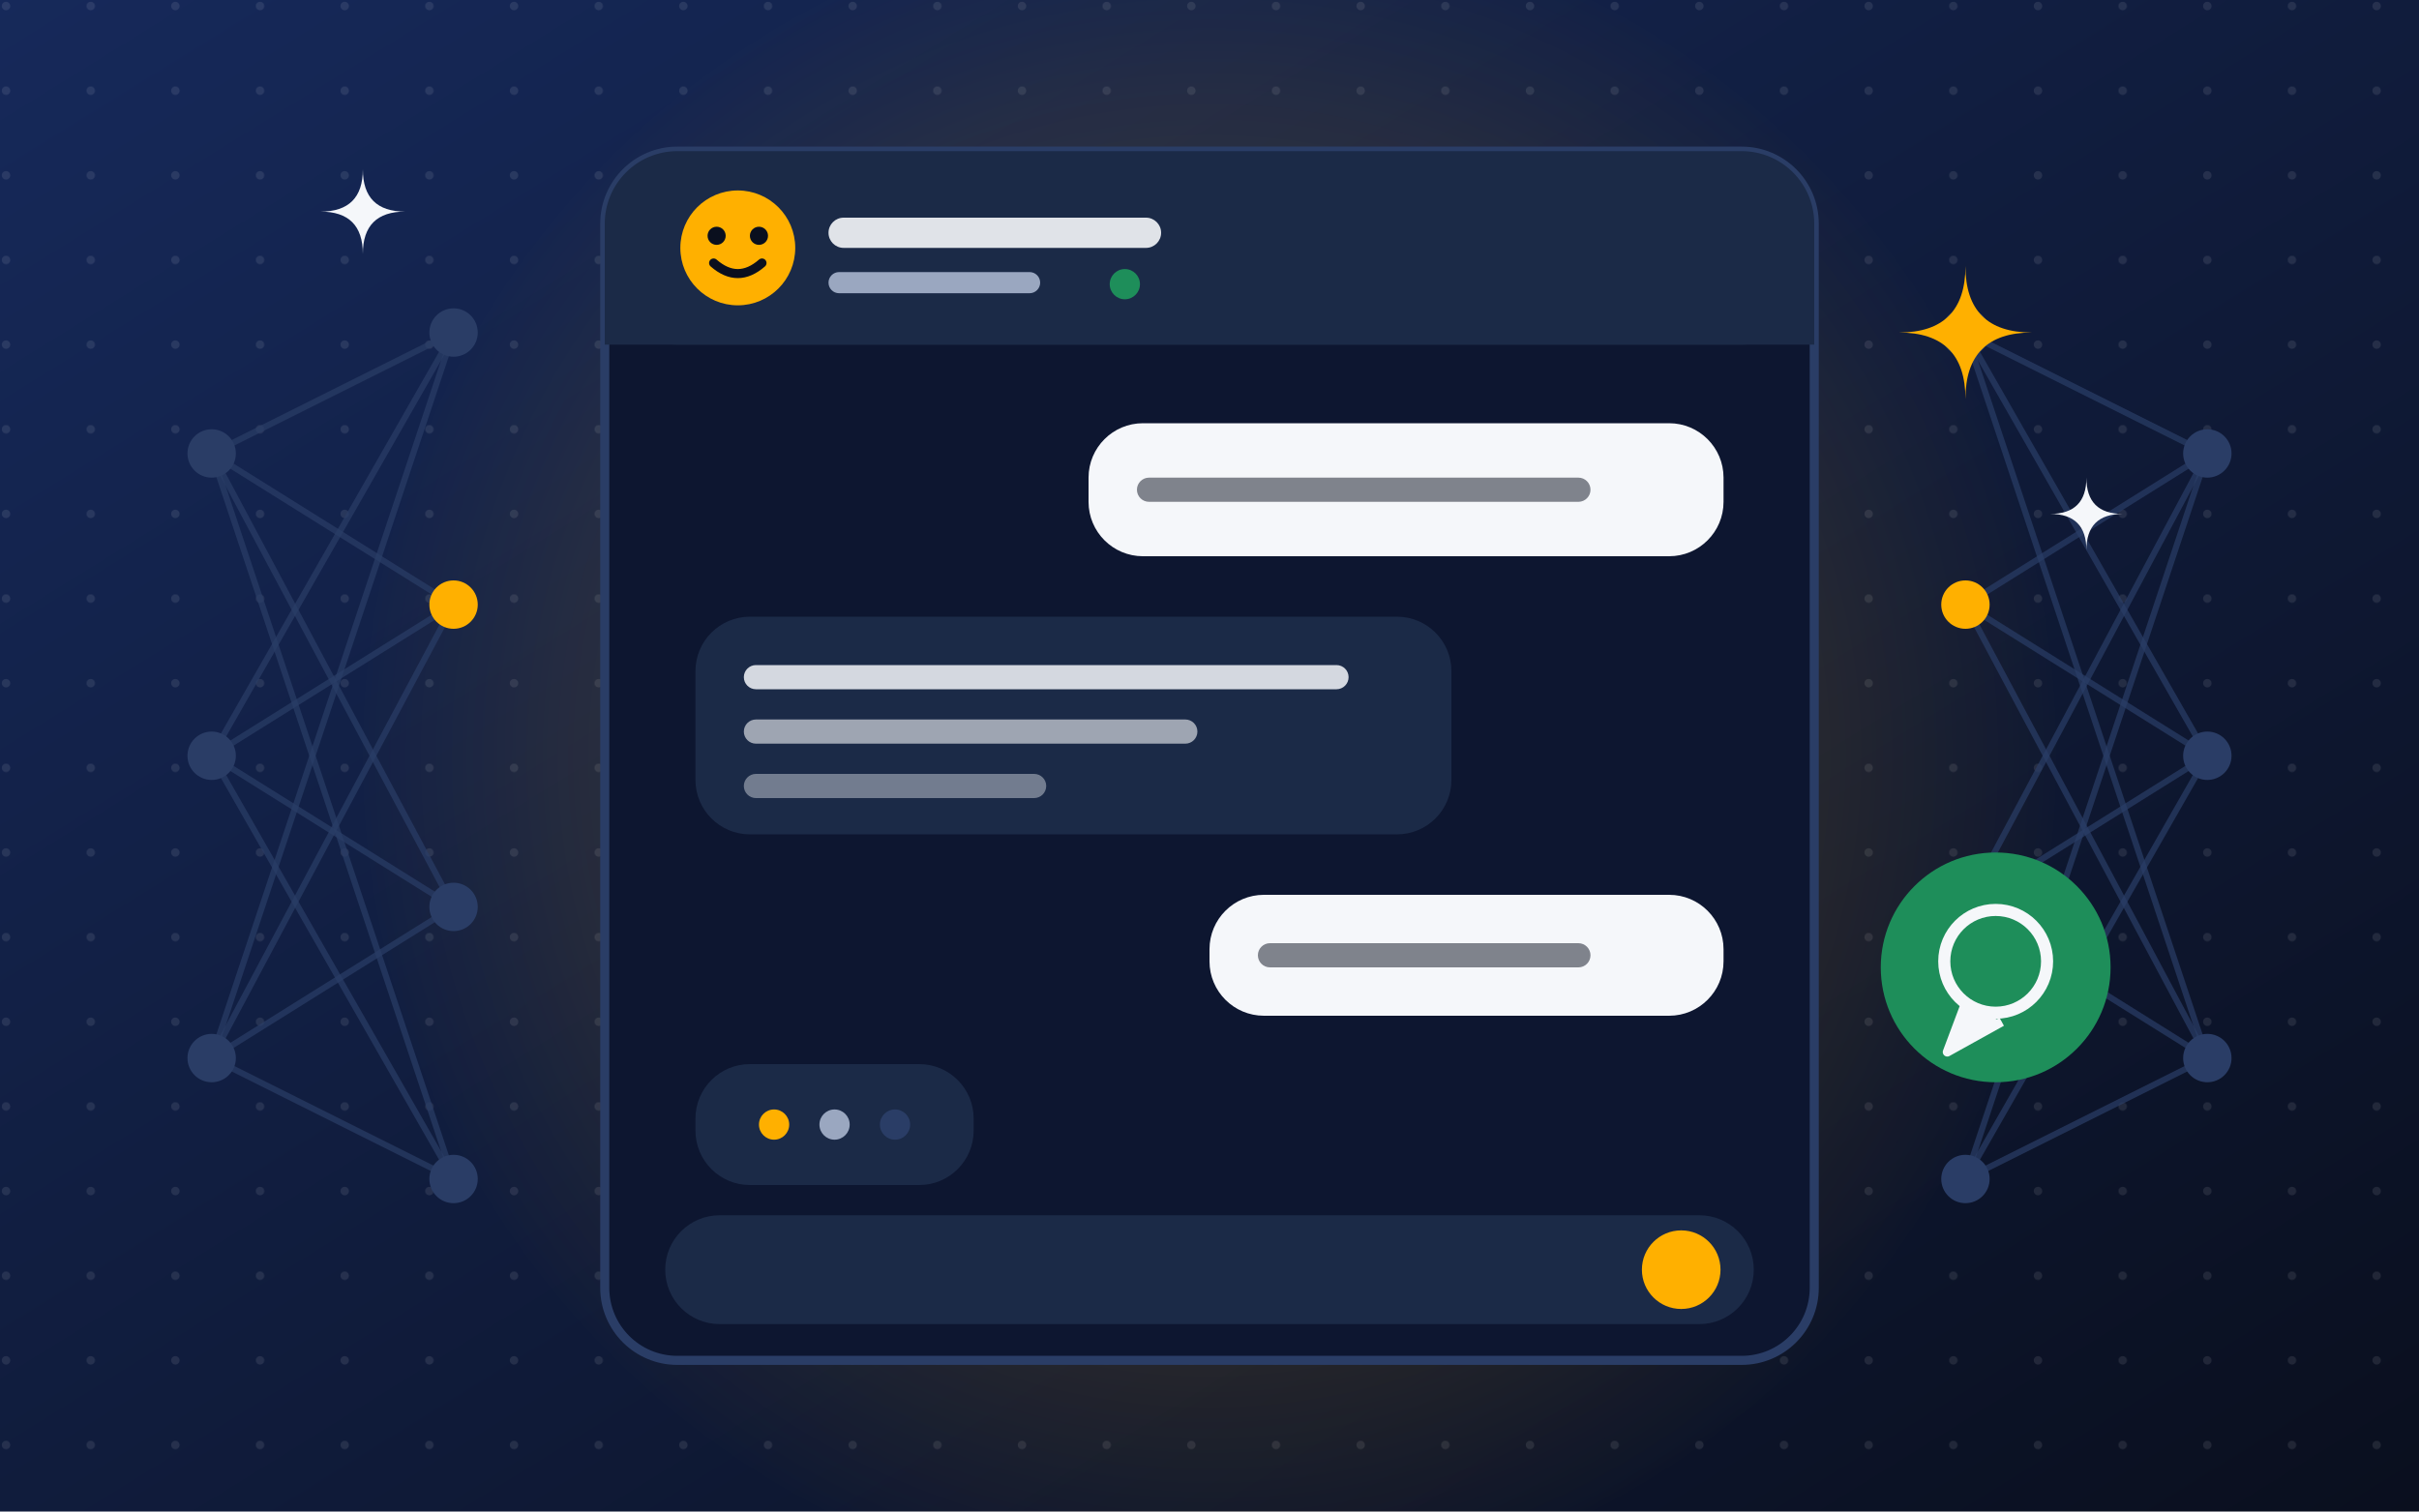
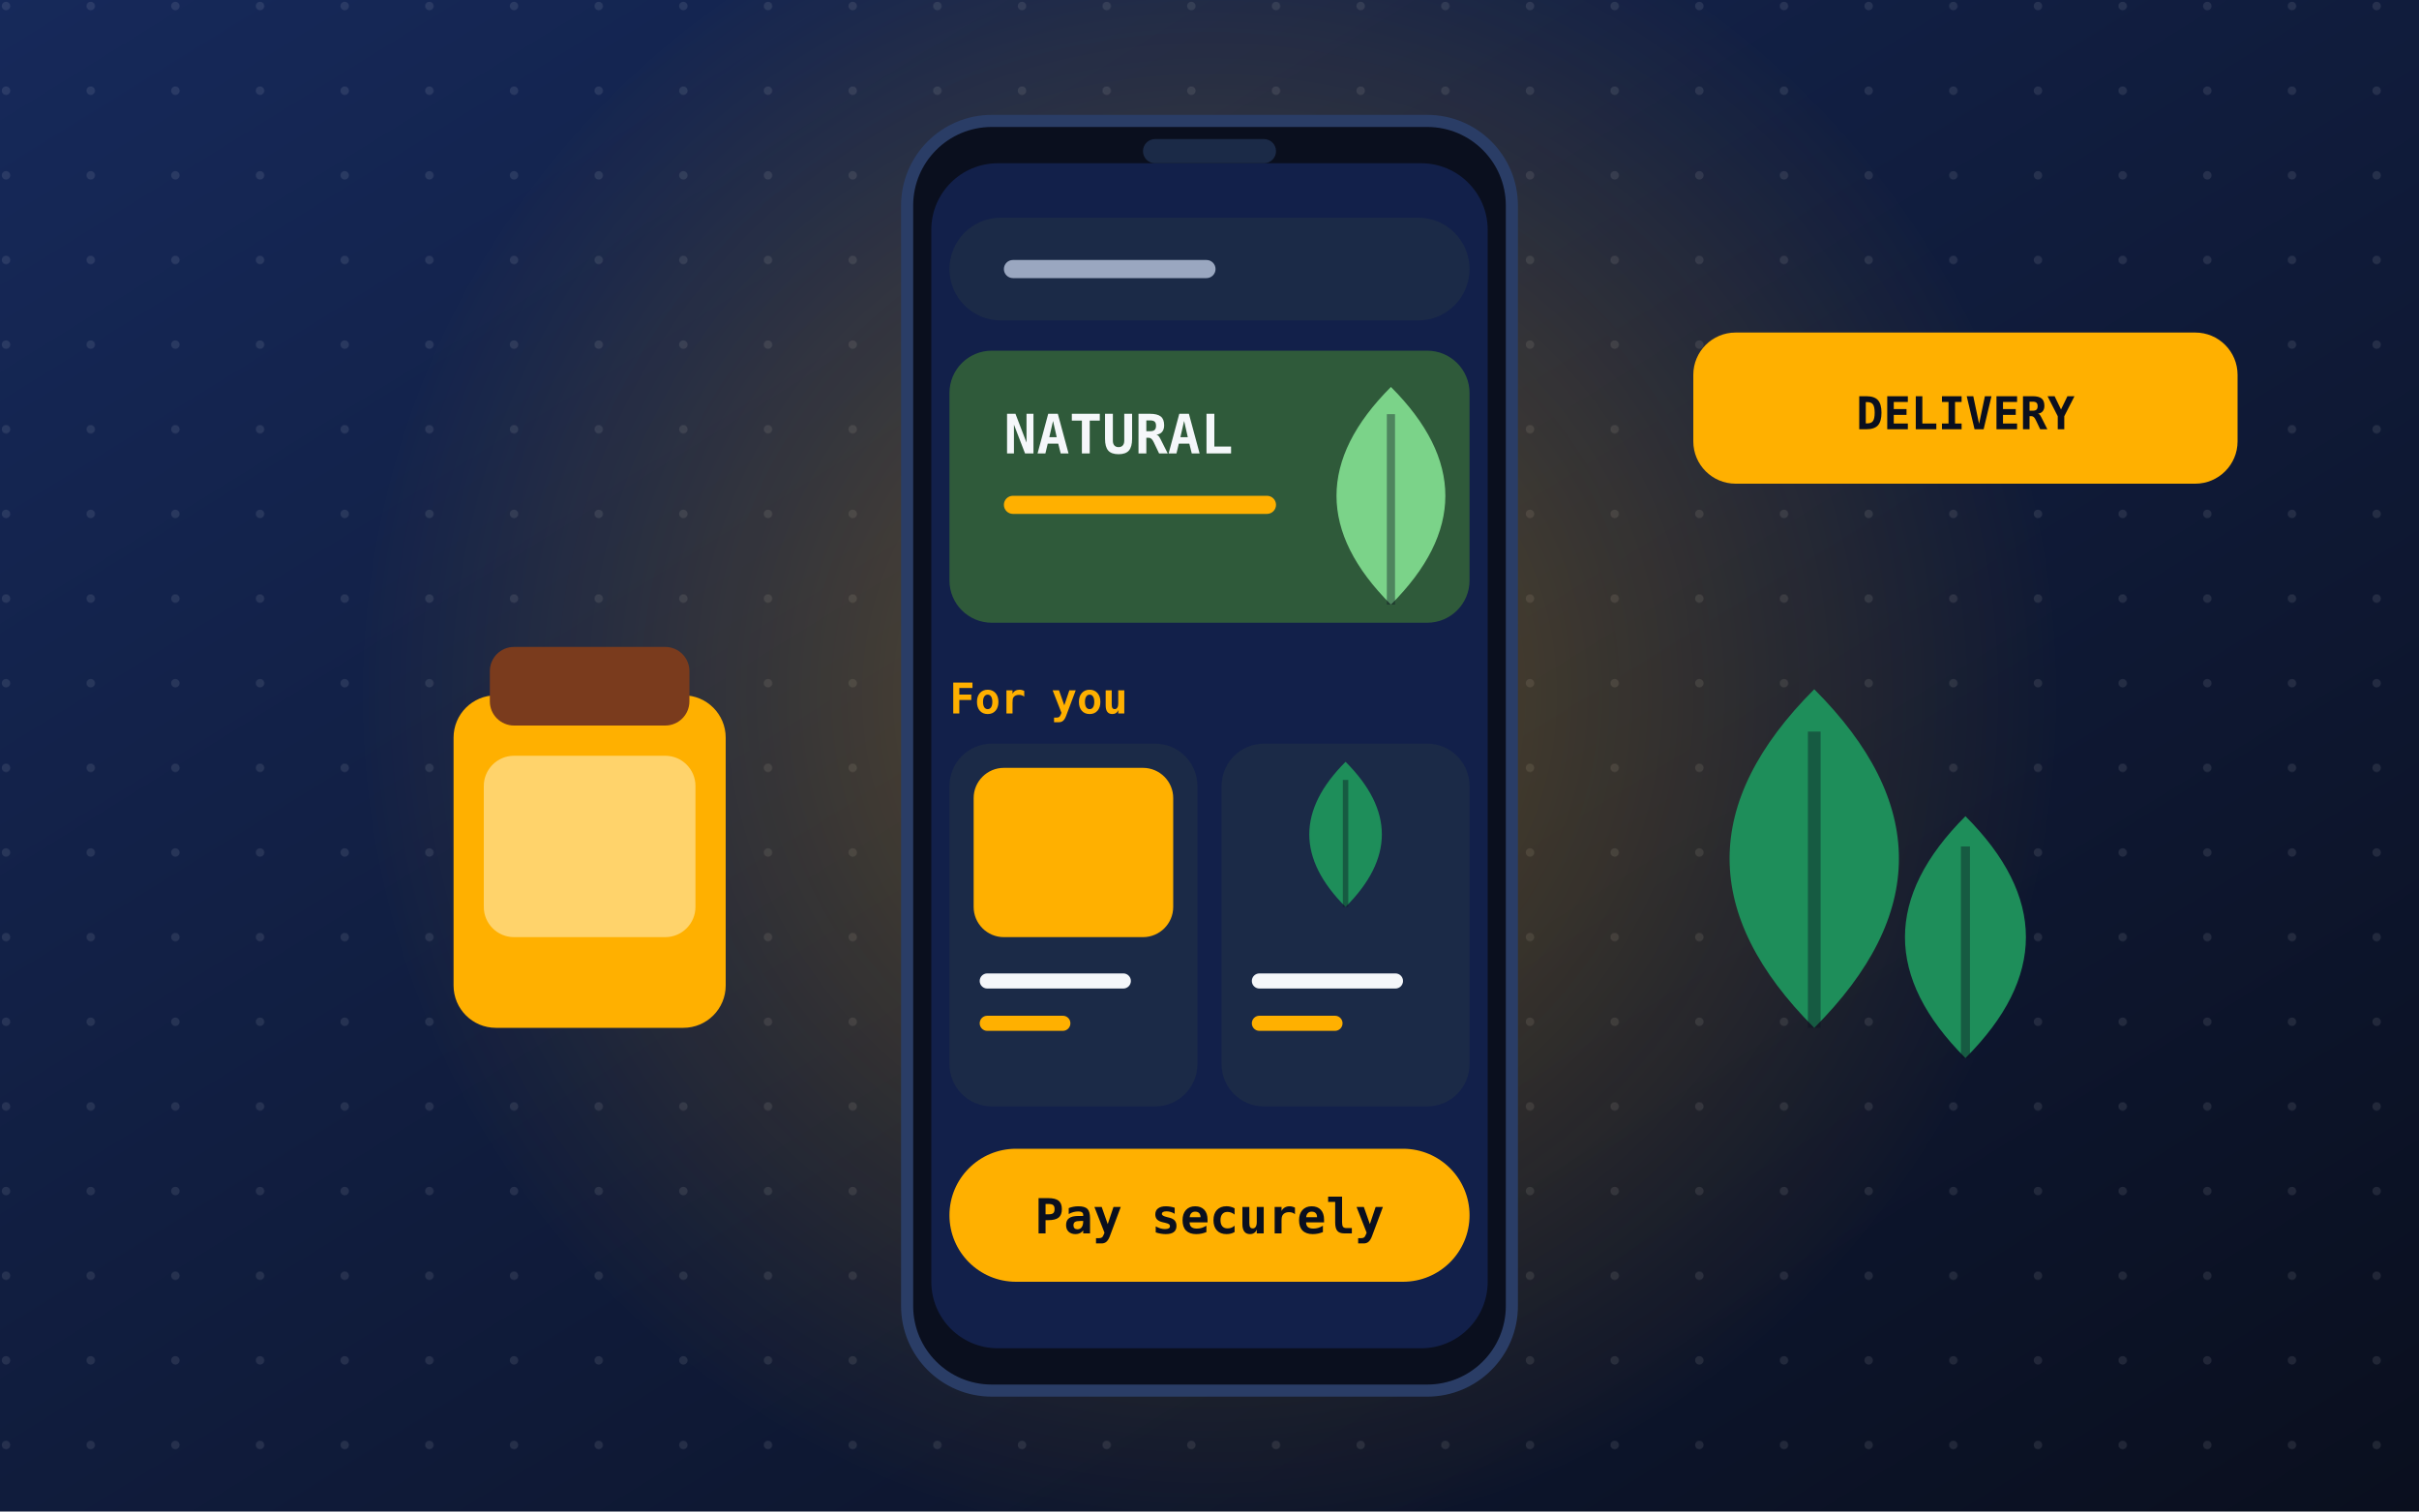
<svg xmlns="http://www.w3.org/2000/svg" viewBox="0 0 800 500" width="800" height="500">
  <defs>
    <linearGradient id="g" x1="0" y1="0" x2="1" y2="1">
      <stop offset="0" stop-color="#16295a" />
      <stop offset="1" stop-color="#0A0F1E" />
    </linearGradient>
    <radialGradient id="r">
      <stop offset="0" stop-color="#FFB000" stop-opacity=".32" />
      <stop offset="1" stop-color="#FFB000" stop-opacity="0" />
    </radialGradient>
    <linearGradient id="a" x1="0" y1="0" x2="0" y2="1">
-       <stop offset="0" stop-color="#FFB000" stop-opacity=".35" />
+       <stop offset="0" stop-color="#FFB000" stop-opacity=".4" />
      <stop offset="1" stop-color="#FFB000" stop-opacity="0" />
    </linearGradient>
    <pattern id="d" width="28" height="28" patternUnits="userSpaceOnUse">
      <circle cx="2" cy="2" r="1.4" fill="#fff" opacity=".09" />
    </pattern>
  </defs>
  <rect width="800" height="500" fill="url(#g)" />
  <rect width="800" height="500" fill="url(#d)" />
-   <circle cx="400" cy="250" r="280" fill="url(#r)" />
-   <path d="M70 150L150 110" stroke="#2a3d66" opacity=".7" stroke-width="2" />
-   <path d="M70 150L150 200" stroke="#2a3d66" opacity=".7" stroke-width="2" />
-   <path d="M70 150L150 300" stroke="#2a3d66" opacity=".7" stroke-width="2" />
-   <path d="M70 150L150 390" stroke="#2a3d66" opacity=".7" stroke-width="2" />
-   <path d="M70 250L150 110" stroke="#2a3d66" opacity=".7" stroke-width="2" />
-   <path d="M70 250L150 200" stroke="#2a3d66" opacity=".7" stroke-width="2" />
-   <path d="M70 250L150 300" stroke="#2a3d66" opacity=".7" stroke-width="2" />
-   <path d="M70 250L150 390" stroke="#2a3d66" opacity=".7" stroke-width="2" />
-   <path d="M70 350L150 110" stroke="#2a3d66" opacity=".7" stroke-width="2" />
-   <path d="M70 350L150 200" stroke="#2a3d66" opacity=".7" stroke-width="2" />
-   <path d="M70 350L150 300" stroke="#2a3d66" opacity=".7" stroke-width="2" />
-   <path d="M70 350L150 390" stroke="#2a3d66" opacity=".7" stroke-width="2" />
-   <circle cx="70" cy="150" r="8" fill="#2a3d66" />
-   <circle cx="70" cy="250" r="8" fill="#2a3d66" />
-   <circle cx="70" cy="350" r="8" fill="#2a3d66" />
-   <circle cx="150" cy="110" r="8" fill="#2a3d66" />
-   <circle cx="150" cy="200" r="8" fill="#FFB000" />
-   <circle cx="150" cy="300" r="8" fill="#2a3d66" />
-   <circle cx="150" cy="390" r="8" fill="#2a3d66" />
-   <path d="M730 150L650 110" stroke="#2a3d66" opacity=".7" stroke-width="2" />
-   <path d="M730 150L650 200" stroke="#2a3d66" opacity=".7" stroke-width="2" />
-   <path d="M730 150L650 300" stroke="#2a3d66" opacity=".7" stroke-width="2" />
-   <path d="M730 150L650 390" stroke="#2a3d66" opacity=".7" stroke-width="2" />
-   <path d="M730 250L650 110" stroke="#2a3d66" opacity=".7" stroke-width="2" />
-   <path d="M730 250L650 200" stroke="#2a3d66" opacity=".7" stroke-width="2" />
-   <path d="M730 250L650 300" stroke="#2a3d66" opacity=".7" stroke-width="2" />
-   <path d="M730 250L650 390" stroke="#2a3d66" opacity=".7" stroke-width="2" />
-   <path d="M730 350L650 110" stroke="#2a3d66" opacity=".7" stroke-width="2" />
-   <path d="M730 350L650 200" stroke="#2a3d66" opacity=".7" stroke-width="2" />
-   <path d="M730 350L650 300" stroke="#2a3d66" opacity=".7" stroke-width="2" />
-   <path d="M730 350L650 390" stroke="#2a3d66" opacity=".7" stroke-width="2" />
-   <circle cx="730" cy="150" r="8" fill="#2a3d66" />
-   <circle cx="730" cy="250" r="8" fill="#2a3d66" />
-   <circle cx="730" cy="350" r="8" fill="#2a3d66" />
-   <circle cx="650" cy="110" r="8" fill="#2a3d66" />
-   <circle cx="650" cy="200" r="8" fill="#FFB000" />
-   <circle cx="650" cy="300" r="8" fill="#2a3d66" />
-   <circle cx="650" cy="390" r="8" fill="#2a3d66" />
-   <rect x="200" y="50" width="400" height="400" rx="24" fill="#0d1630" stroke="#2a3d66" stroke-width="3" />
-   <rect x="200" y="50" width="400" height="64" rx="24" fill="#1B2A47" />
-   <rect x="200" y="90" width="400" height="24" fill="#1B2A47" />
-   <circle cx="244" cy="82" r="19" fill="#FFB000" />
-   <circle cx="237" cy="78" r="3" fill="#0A0F1E" />
-   <circle cx="251" cy="78" r="3" fill="#0A0F1E" />
-   <path d="M236 87q8 7 16 0" stroke="#0A0F1E" stroke-width="3" fill="none" stroke-linecap="round" />
-   <rect x="274" y="72" width="110" height="10" rx="5.0" fill="#F5F7FA" opacity="0.9" />
-   <rect x="274" y="90" width="70" height="7" rx="3.5" fill="#9AA7C0" opacity="1" />
-   <circle cx="372" cy="94" r="5" fill="#1E8E5A" />
-   <rect x="360" y="140" width="210" height="44" rx="18" fill="#F5F7FA" />
-   <rect x="376" y="158" width="150" height="8" rx="4.0" fill="#0A0F1E" opacity="0.5" />
-   <rect x="230" y="204" width="250" height="72" rx="18" fill="#1B2A47" />
-   <rect x="246" y="220" width="200" height="8" rx="4.0" fill="#F5F7FA" opacity="0.85" />
-   <rect x="246" y="238" width="150" height="8" rx="4.0" fill="#F5F7FA" opacity="0.6" />
-   <rect x="246" y="256" width="100" height="8" rx="4.0" fill="#F5F7FA" opacity="0.4" />
-   <rect x="400" y="296" width="170" height="40" rx="18" fill="#F5F7FA" />
-   <rect x="416" y="312" width="110" height="8" rx="4.0" fill="#0A0F1E" opacity="0.5" />
-   <rect x="230" y="352" width="92" height="40" rx="18" fill="#1B2A47" />
-   <circle cx="256" cy="372" r="5" fill="#FFB000" />
-   <circle cx="276" cy="372" r="5" fill="#9AA7C0" />
-   <circle cx="296" cy="372" r="5" fill="#2a3d66" />
-   <rect x="220" y="402" width="360" height="36" rx="18" fill="#1B2A47" />
-   <circle cx="556" cy="420" r="13" fill="#FFB000" />
-   <path d="M650 88Q650 110 672 110Q650 110 650 132Q650 110 628 110Q650 110 650 88Z" fill="#FFB000" />
-   <path d="M690 158Q690 170 702 170Q690 170 690 182Q690 170 678 170Q690 170 690 158Z" fill="#F5F7FA" />
-   <path d="M120 56Q120 70 134 70Q120 70 120 84Q120 70 106 70Q120 70 120 56Z" fill="#F5F7FA" />
-   <circle cx="660" cy="320" r="38" fill="#1E8E5A" />
-   <circle cx="660" cy="318" r="17" fill="none" stroke="#F5F7FA" stroke-width="4" />
-   <path d="M650 332L644 348L662 338" fill="#F5F7FA" stroke="#F5F7FA" stroke-width="3" stroke-linejoin="round" />
+   <circle cx="400" cy="230" r="280" fill="url(#r)" />
+   <rect x="300" y="40" width="200" height="420" rx="28" fill="#0A0F1E" stroke="#2a3d66" stroke-width="4" />
+   <rect x="308" y="54" width="184" height="392" rx="22" fill="#12204a" />
+   <rect x="378.0" y="46" width="44" height="8" rx="4" fill="#1B2A47" />
+   <rect x="314" y="72" width="172" height="34" rx="17" fill="#1B2A47" />
+   <rect x="332" y="86" width="70" height="6" rx="3.0" fill="#9AA7C0" />
+   <rect x="314" y="116" width="172" height="90" rx="14" fill="#2f5a3a" />
+   <text x="332" y="150" font-size="18" fill="#F5F7FA" text-anchor="start" font-family="JetBrains Mono,Consolas,monospace" font-weight="700">NATURAL</text>
+   <rect x="332" y="164" width="90" height="6" rx="3.0" fill="#FFB000" />
+   <g transform="translate(460 200) scale(0.9)">
+     <path d="M0 0Q-40-40 0-80Q40-40 0 0Z" fill="#7bd389" />
+     <path d="M0 0V-70" stroke="#0A0F1E" stroke-width="3" opacity=".4" />
+   </g>
+   <text x="314" y="236" font-size="14" fill="#FFB000" text-anchor="start" font-family="JetBrains Mono,Consolas,monospace" font-weight="700">For you</text>
+   <rect x="314" y="246" width="82" height="120" rx="14" fill="#1B2A47" />
+   <rect x="322" y="254" width="66" height="56" rx="10" fill="#FFB000" />
+   <rect x="324" y="322" width="50" height="5" rx="2.5" fill="#F5F7FA" />
+   <rect x="324" y="336" width="30" height="5" rx="2.5" fill="#FFB000" />
+   <rect x="404" y="246" width="82" height="120" rx="14" fill="#1B2A47" />
+   <g transform="translate(445 300) scale(0.6)">
+     <path d="M0 0Q-40-40 0-80Q40-40 0 0Z" fill="#1E8E5A" />
+     <path d="M0 0V-70" stroke="#0A0F1E" stroke-width="3" opacity=".4" />
+   </g>
+   <rect x="414" y="322" width="50" height="5" rx="2.5" fill="#F5F7FA" />
+   <rect x="414" y="336" width="30" height="5" rx="2.5" fill="#FFB000" />
+   <rect x="314" y="380" width="172" height="44" rx="22" fill="#FFB000" />
+   <text x="400" y="408" font-size="16" fill="#0A0F1E" text-anchor="middle" font-family="JetBrains Mono,Consolas,monospace" font-weight="700">Pay securely</text>
+   <rect x="150" y="230" width="90" height="110" rx="14" fill="#FFB000" />
+   <rect x="162" y="214" width="66" height="26" rx="8" fill="#7a3b1d" />
+   <rect x="160" y="250" width="70" height="60" rx="10" fill="#ffd36b" />
+   <g transform="translate(600 340) scale(1.4)">
+     <path d="M0 0Q-40-40 0-80Q40-40 0 0Z" fill="#1E8E5A" />
+     <path d="M0 0V-70" stroke="#0A0F1E" stroke-width="3" opacity=".4" />
+   </g>
+   <g transform="translate(650 350) scale(1)">
+     <path d="M0 0Q-40-40 0-80Q40-40 0 0Z" fill="#1E8E5A" />
+     <path d="M0 0V-70" stroke="#0A0F1E" stroke-width="3" opacity=".4" />
+   </g>
+   <rect x="560" y="110" width="180" height="50" rx="14" fill="#FFB000" />
+   <text x="650.0" y="142" font-size="15" fill="#0A0F1E" text-anchor="middle" font-family="JetBrains Mono,Consolas,monospace" font-weight="700">DELIVERY</text>
</svg>
